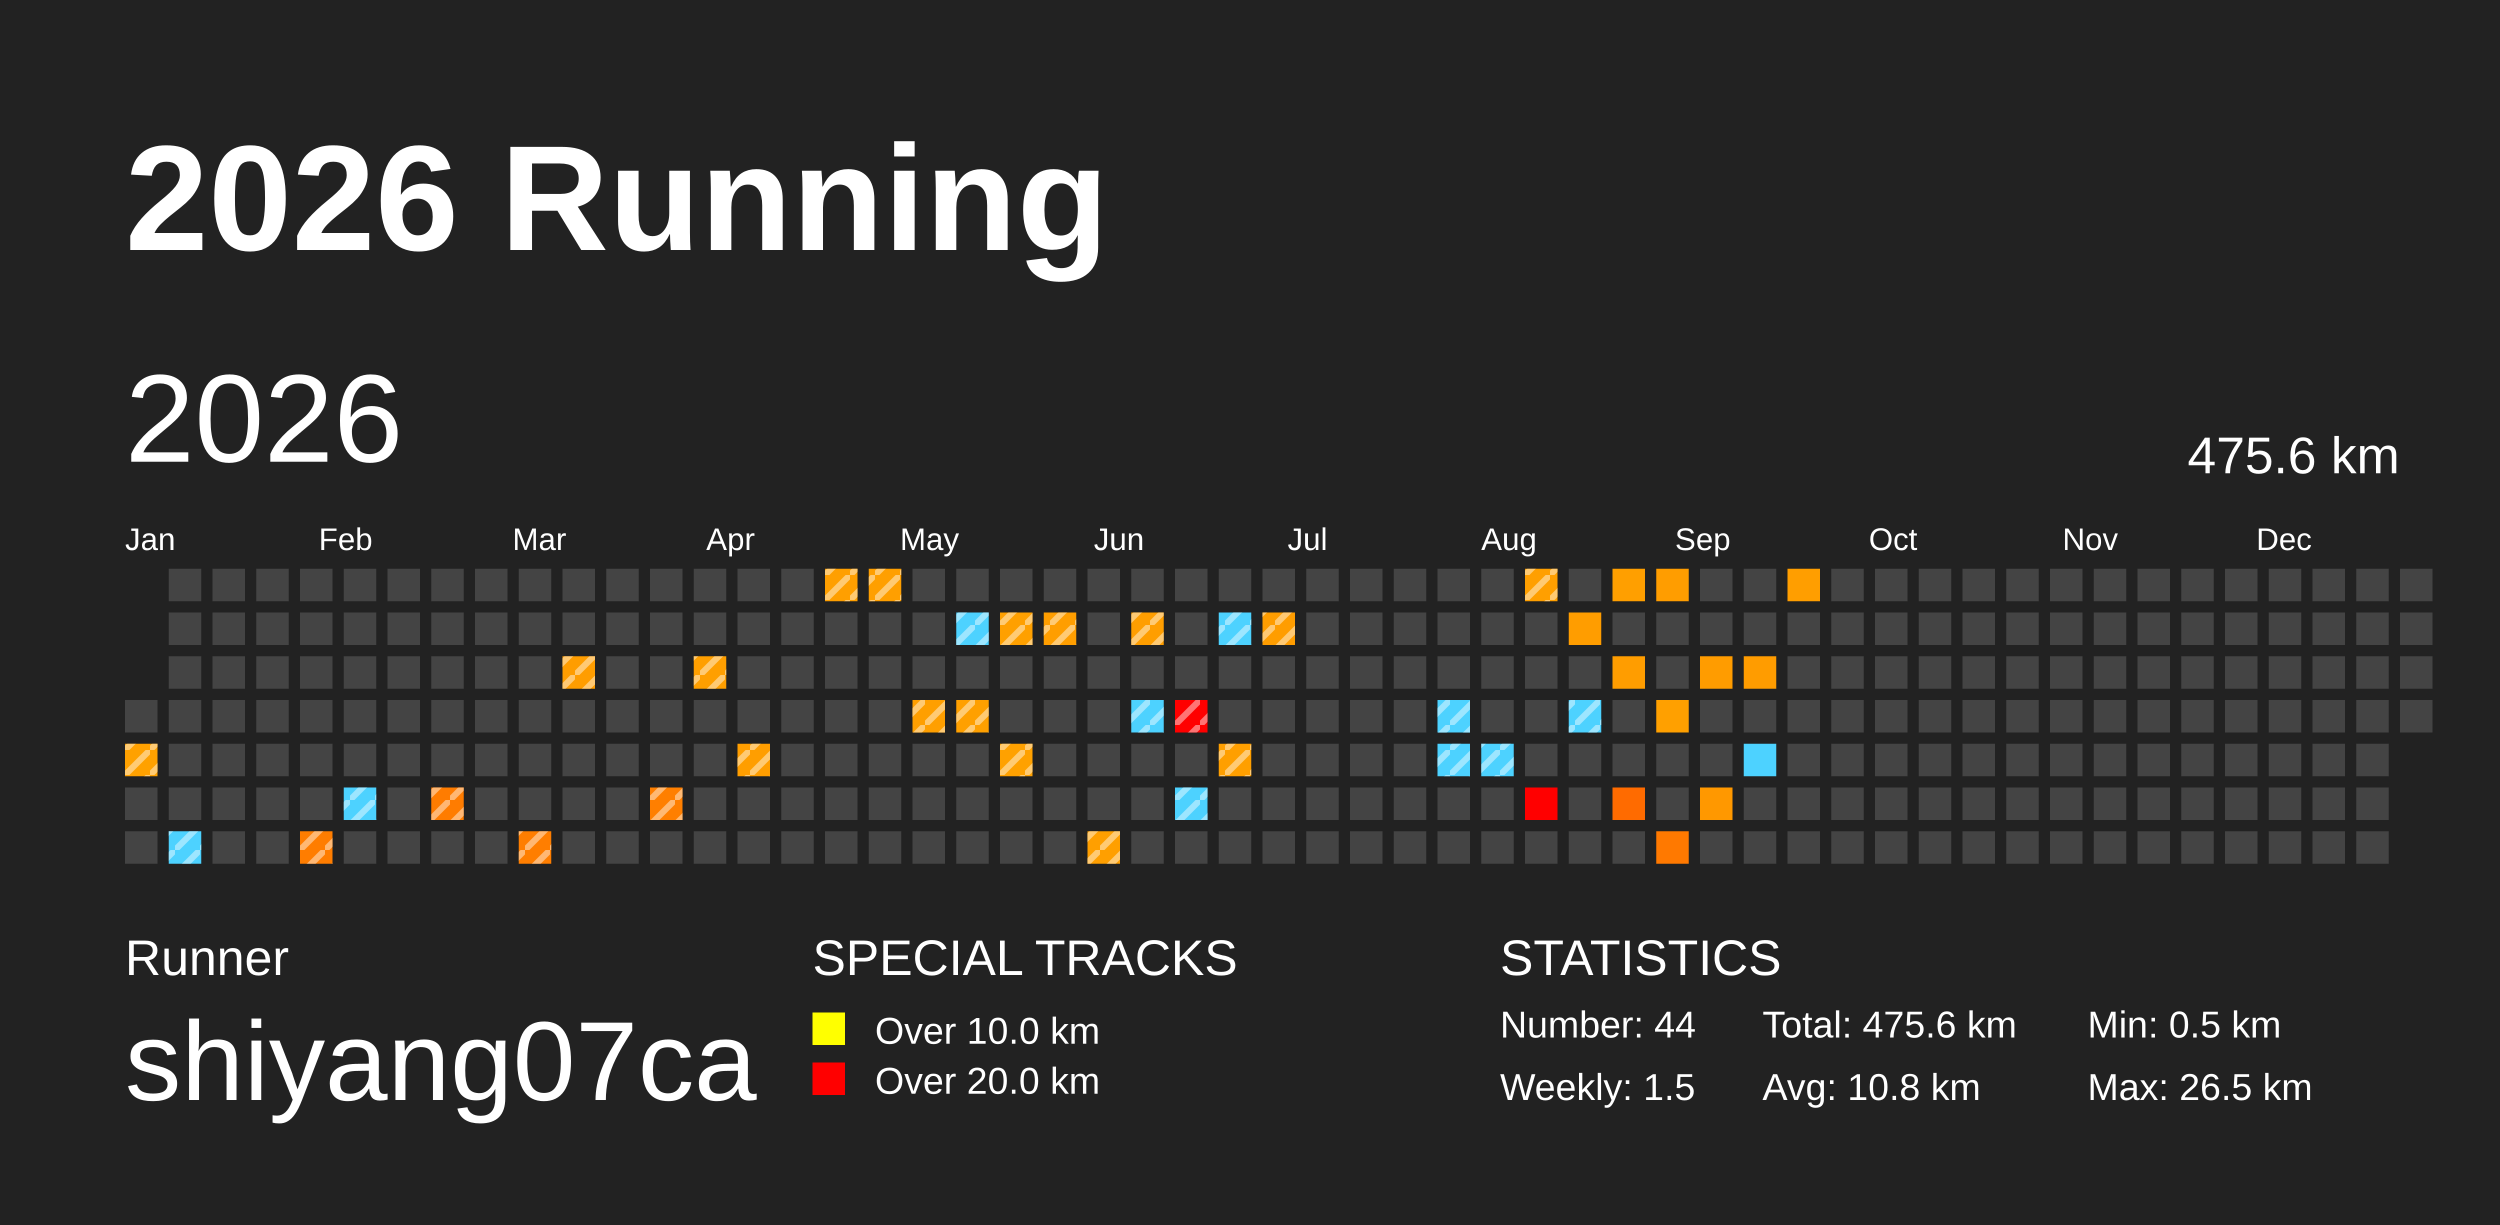
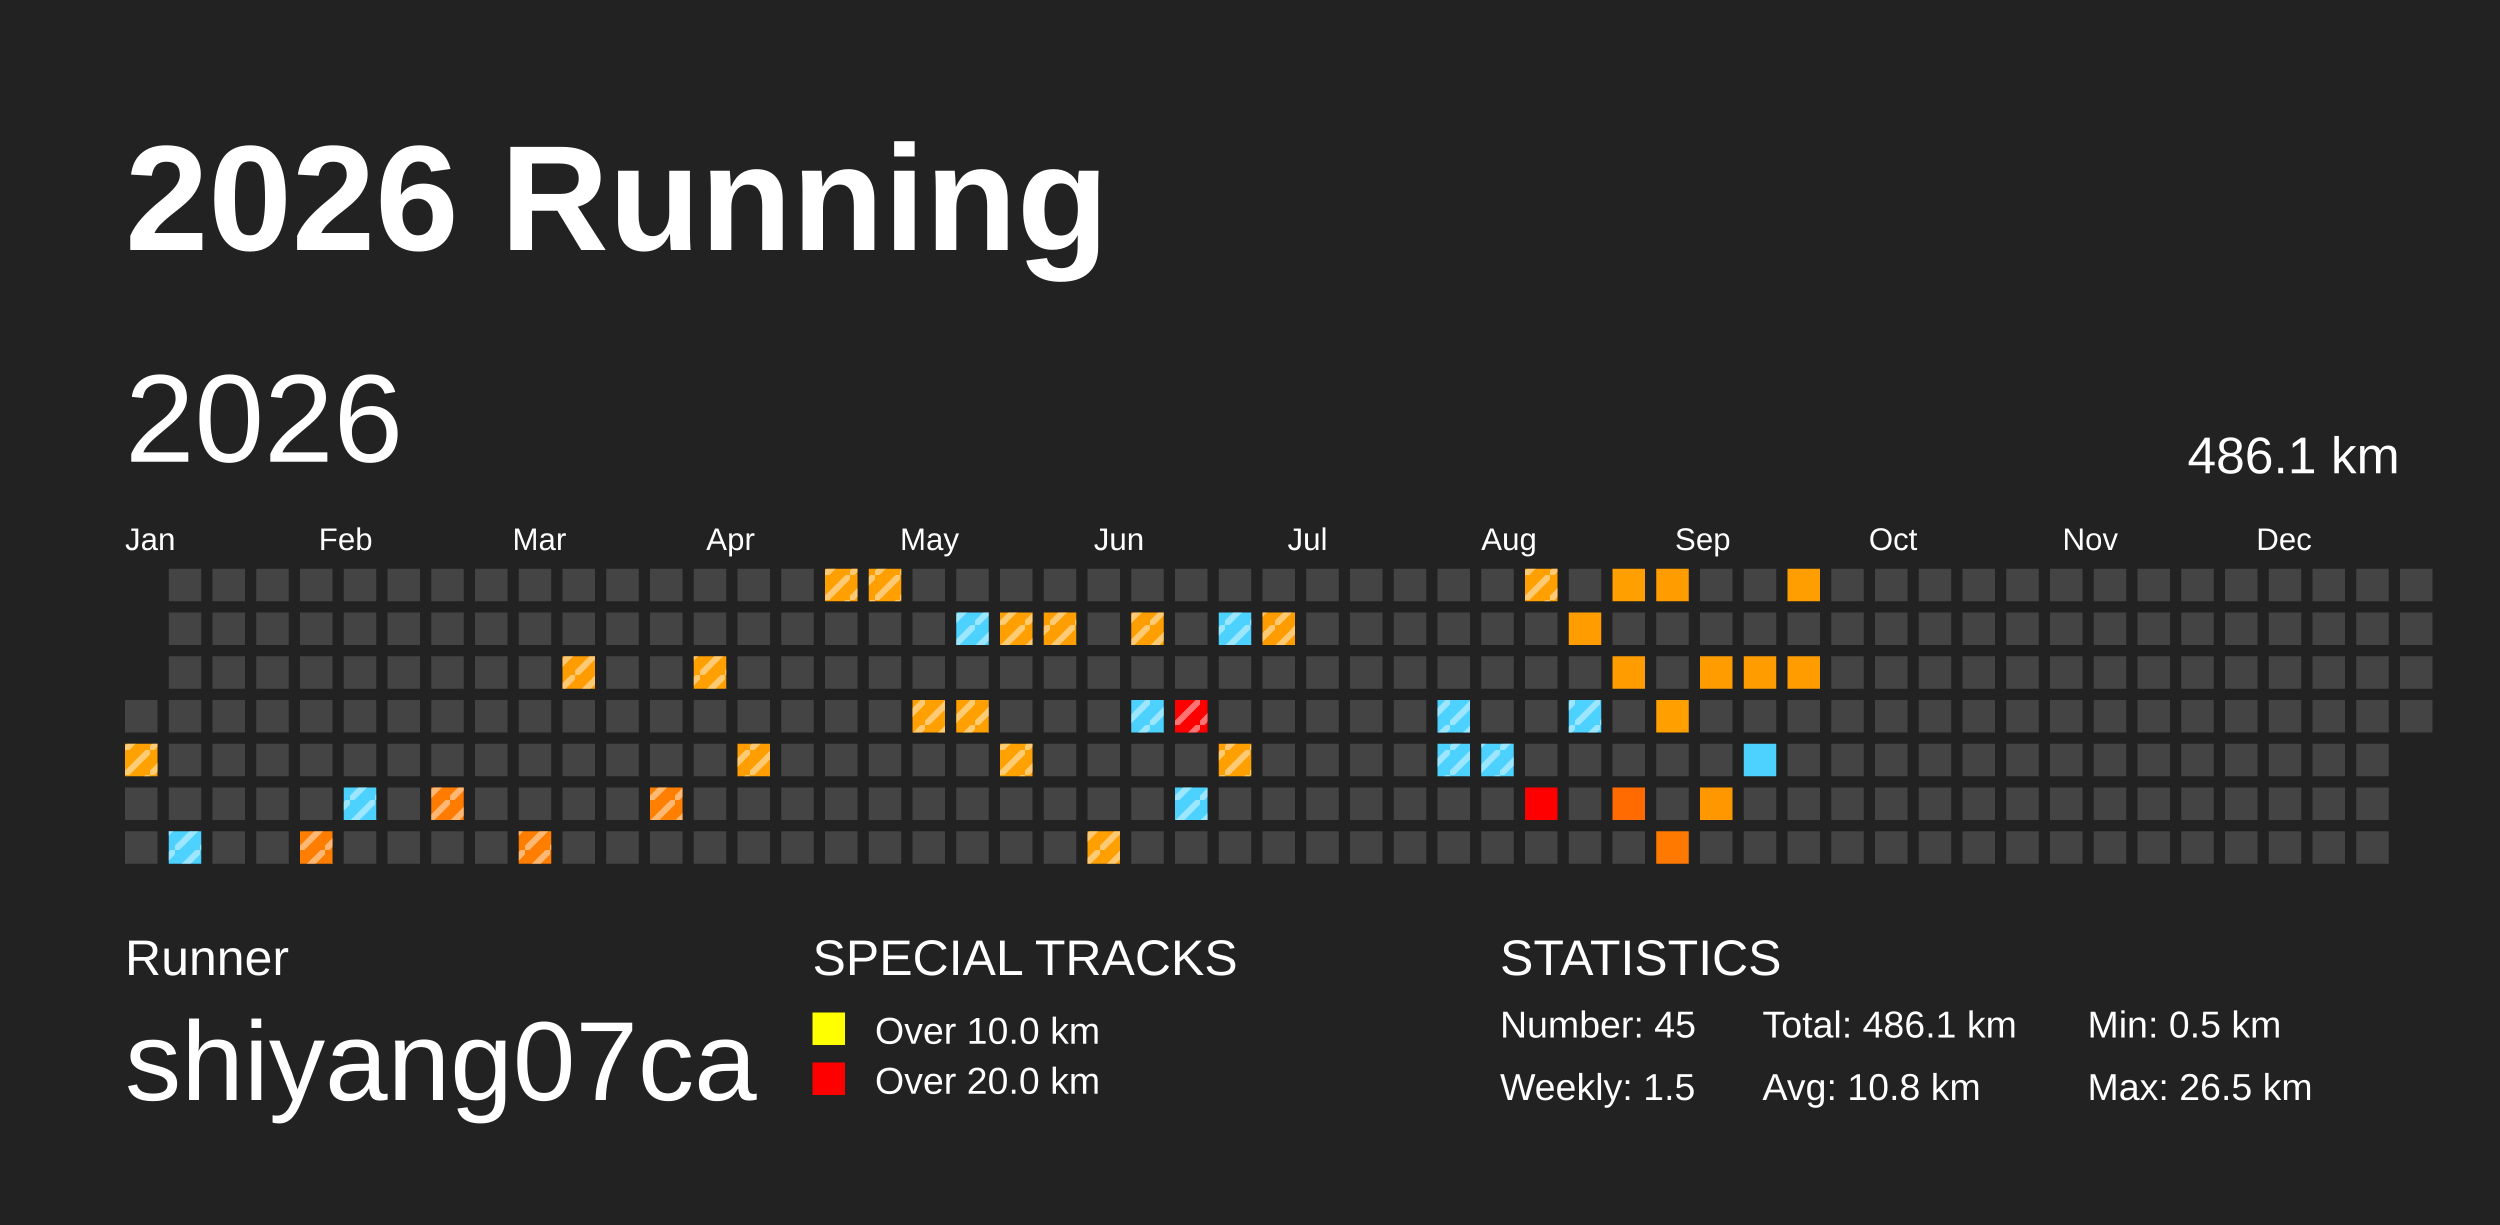
<svg xmlns="http://www.w3.org/2000/svg" baseProfile="full" height="98mm" version="1.1" viewBox="0,0,200,98" width="200mm">
  <defs>
    <pattern height="2" id="indoor-stripe" patternUnits="userSpaceOnUse" width="2">
      <line stroke="white" stroke-opacity="0.45" stroke-width="0.5" x1="0" x2="2" y1="2" y2="0" />
    </pattern>
  </defs>
  <rect fill="#222222" height="98" width="200" x="0" y="0" />
  <text fill="#FFFFFF" style="font-size:12px; font-family:Arial; font-weight:bold;" x="10" y="20">2026 Running</text>
  <text fill="#FFFFFF" style="font-size:4px; font-family:Arial" x="10" y="78">Runner</text>
  <text fill="#FFFFFF" style="font-size:9px; font-family:Arial" x="10" y="88">shiyang07ca</text>
  <text fill="#FFFFFF" style="font-size:4px; font-family:Arial" x="65" y="78">SPECIAL TRACKS</text>
  <rect fill="yellow" height="2.6" width="2.6" x="65" y="81" />
  <text fill="#FFFFFF" style="font-size:3px; font-family:Arial" x="70" y="83.5">Over 10.0 km</text>
  <rect fill="red" height="2.6" width="2.6" x="65" y="85" />
  <text fill="#FFFFFF" style="font-size:3px; font-family:Arial" x="70" y="87.5">Over 20.0 km</text>
  <text fill="#FFFFFF" style="font-size:4px; font-family:Arial" x="120" y="78">STATISTICS</text>
-   <text fill="#FFFFFF" style="font-size:3px; font-family:Arial" x="120" y="83">Number: 44</text>
+   <text fill="#FFFFFF" style="font-size:3px; font-family:Arial" x="120" y="83">Number: 45</text>
  <text fill="#FFFFFF" style="font-size:3px; font-family:Arial" x="120" y="88">Weekly: 1.5</text>
-   <text fill="#FFFFFF" style="font-size:3px; font-family:Arial" x="141" y="83">Total: 475.6 km</text>
+   <text fill="#FFFFFF" style="font-size:3px; font-family:Arial" x="141" y="83">Total: 486.1 km</text>
  <text fill="#FFFFFF" style="font-size:3px; font-family:Arial" x="141" y="88">Avg: 10.8 km</text>
  <text fill="#FFFFFF" style="font-size:3px; font-family:Arial" x="167" y="83">Min: 0.5 km</text>
  <text fill="#FFFFFF" style="font-size:3px; font-family:Arial" x="167" y="88">Max: 26.5 km</text>
  <text dominant-baseline="hanging" fill="#FFFFFF" style="font-size:10.0px; font-family:Arial;" x="10" y="30">2026</text>
-   <text dominant-baseline="hanging" fill="#FFFFFF" style="font-size:4.125px; font-family:Arial;" x="175" y="35">475.6 km</text>
+   <text dominant-baseline="hanging" fill="#FFFFFF" style="font-size:4.125px; font-family:Arial;" x="175" y="35">486.1 km</text>
  <text fill="#FFFFFF" style="font-size:2.5px; font-family:Arial" x="10.0" y="44">Jan</text>
  <text fill="#FFFFFF" style="font-size:2.5px; font-family:Arial" x="25.5" y="44">Feb</text>
  <text fill="#FFFFFF" style="font-size:2.5px; font-family:Arial" x="41.0" y="44">Mar</text>
  <text fill="#FFFFFF" style="font-size:2.5px; font-family:Arial" x="56.5" y="44">Apr</text>
  <text fill="#FFFFFF" style="font-size:2.5px; font-family:Arial" x="72.0" y="44">May</text>
  <text fill="#FFFFFF" style="font-size:2.5px; font-family:Arial" x="87.5" y="44">Jun</text>
  <text fill="#FFFFFF" style="font-size:2.5px; font-family:Arial" x="103.0" y="44">Jul</text>
  <text fill="#FFFFFF" style="font-size:2.5px; font-family:Arial" x="118.5" y="44">Aug</text>
  <text fill="#FFFFFF" style="font-size:2.5px; font-family:Arial" x="134.0" y="44">Sep</text>
  <text fill="#FFFFFF" style="font-size:2.5px; font-family:Arial" x="149.5" y="44">Oct</text>
  <text fill="#FFFFFF" style="font-size:2.5px; font-family:Arial" x="165.0" y="44">Nov</text>
  <text fill="#FFFFFF" style="font-size:2.5px; font-family:Arial" x="180.5" y="44">Dec</text>
  <rect fill="#444444" height="2.6" width="2.6" x="10.0" y="56.0" />
  <rect fill="#ffa100" height="2.6" width="2.6" x="10.0" y="59.5" />
  <rect fill="url(#indoor-stripe)" height="2.6" style="pointer-events: none;" width="2.6" x="10.0" y="59.5" />
  <rect fill="#444444" height="2.6" width="2.6" x="10.0" y="63.0" />
  <rect fill="#444444" height="2.6" width="2.6" x="10.0" y="66.5" />
  <rect fill="#444444" height="2.6" width="2.6" x="13.5" y="45.5" />
  <rect fill="#444444" height="2.6" width="2.6" x="13.5" y="49.0" />
  <rect fill="#444444" height="2.6" width="2.6" x="13.5" y="52.5" />
  <rect fill="#444444" height="2.6" width="2.6" x="13.5" y="56.0" />
  <rect fill="#444444" height="2.6" width="2.6" x="13.5" y="59.5" />
  <rect fill="#444444" height="2.6" width="2.6" x="13.5" y="63.0" />
  <rect fill="#4dd2ff" height="2.6" width="2.6" x="13.5" y="66.5" />
  <rect fill="url(#indoor-stripe)" height="2.6" style="pointer-events: none;" width="2.6" x="13.5" y="66.5" />
  <rect fill="#444444" height="2.6" width="2.6" x="17.0" y="45.5" />
  <rect fill="#444444" height="2.6" width="2.6" x="17.0" y="49.0" />
  <rect fill="#444444" height="2.6" width="2.6" x="17.0" y="52.5" />
  <rect fill="#444444" height="2.6" width="2.6" x="17.0" y="56.0" />
  <rect fill="#444444" height="2.6" width="2.6" x="17.0" y="59.5" />
  <rect fill="#444444" height="2.6" width="2.6" x="17.0" y="63.0" />
  <rect fill="#444444" height="2.6" width="2.6" x="17.0" y="66.5" />
  <rect fill="#444444" height="2.6" width="2.6" x="20.5" y="45.5" />
  <rect fill="#444444" height="2.6" width="2.6" x="20.5" y="49.0" />
  <rect fill="#444444" height="2.6" width="2.6" x="20.5" y="52.5" />
  <rect fill="#444444" height="2.6" width="2.6" x="20.5" y="56.0" />
  <rect fill="#444444" height="2.6" width="2.6" x="20.5" y="59.5" />
  <rect fill="#444444" height="2.6" width="2.6" x="20.5" y="63.0" />
  <rect fill="#444444" height="2.6" width="2.6" x="20.5" y="66.5" />
  <rect fill="#444444" height="2.6" width="2.6" x="24.0" y="45.5" />
  <rect fill="#444444" height="2.6" width="2.6" x="24.0" y="49.0" />
  <rect fill="#444444" height="2.6" width="2.6" x="24.0" y="52.5" />
  <rect fill="#444444" height="2.6" width="2.6" x="24.0" y="56.0" />
  <rect fill="#444444" height="2.6" width="2.6" x="24.0" y="59.5" />
  <rect fill="#444444" height="2.6" width="2.6" x="24.0" y="63.0" />
  <rect fill="#ff7d00" height="2.6" width="2.6" x="24.0" y="66.5" />
  <rect fill="url(#indoor-stripe)" height="2.6" style="pointer-events: none;" width="2.6" x="24.0" y="66.5" />
  <rect fill="#444444" height="2.6" width="2.6" x="27.5" y="45.5" />
  <rect fill="#444444" height="2.6" width="2.6" x="27.5" y="49.0" />
  <rect fill="#444444" height="2.6" width="2.6" x="27.5" y="52.5" />
  <rect fill="#444444" height="2.6" width="2.6" x="27.5" y="56.0" />
  <rect fill="#444444" height="2.6" width="2.6" x="27.5" y="59.5" />
  <rect fill="#4dd2ff" height="2.6" width="2.6" x="27.5" y="63.0" />
  <rect fill="url(#indoor-stripe)" height="2.6" style="pointer-events: none;" width="2.6" x="27.5" y="63.0" />
  <rect fill="#444444" height="2.6" width="2.6" x="27.5" y="66.5" />
  <rect fill="#444444" height="2.6" width="2.6" x="31.0" y="45.5" />
  <rect fill="#444444" height="2.6" width="2.6" x="31.0" y="49.0" />
  <rect fill="#444444" height="2.6" width="2.6" x="31.0" y="52.5" />
  <rect fill="#444444" height="2.6" width="2.6" x="31.0" y="56.0" />
  <rect fill="#444444" height="2.6" width="2.6" x="31.0" y="59.5" />
  <rect fill="#444444" height="2.6" width="2.6" x="31.0" y="63.0" />
  <rect fill="#444444" height="2.6" width="2.6" x="31.0" y="66.5" />
  <rect fill="#444444" height="2.6" width="2.6" x="34.5" y="45.5" />
  <rect fill="#444444" height="2.6" width="2.6" x="34.5" y="49.0" />
  <rect fill="#444444" height="2.6" width="2.6" x="34.5" y="52.5" />
  <rect fill="#444444" height="2.6" width="2.6" x="34.5" y="56.0" />
  <rect fill="#444444" height="2.6" width="2.6" x="34.5" y="59.5" />
  <rect fill="#ff7c00" height="2.6" width="2.6" x="34.5" y="63.0" />
  <rect fill="url(#indoor-stripe)" height="2.6" style="pointer-events: none;" width="2.6" x="34.5" y="63.0" />
  <rect fill="#444444" height="2.6" width="2.6" x="34.5" y="66.5" />
  <rect fill="#444444" height="2.6" width="2.6" x="38.0" y="45.5" />
  <rect fill="#444444" height="2.6" width="2.6" x="38.0" y="49.0" />
  <rect fill="#444444" height="2.6" width="2.6" x="38.0" y="52.5" />
  <rect fill="#444444" height="2.6" width="2.6" x="38.0" y="56.0" />
  <rect fill="#444444" height="2.6" width="2.6" x="38.0" y="59.5" />
  <rect fill="#444444" height="2.6" width="2.6" x="38.0" y="63.0" />
  <rect fill="#444444" height="2.6" width="2.6" x="38.0" y="66.5" />
  <rect fill="#444444" height="2.6" width="2.6" x="41.5" y="45.5" />
  <rect fill="#444444" height="2.6" width="2.6" x="41.5" y="49.0" />
  <rect fill="#444444" height="2.6" width="2.6" x="41.5" y="52.5" />
  <rect fill="#444444" height="2.6" width="2.6" x="41.5" y="56.0" />
  <rect fill="#444444" height="2.6" width="2.6" x="41.5" y="59.5" />
  <rect fill="#444444" height="2.6" width="2.6" x="41.5" y="63.0" />
  <rect fill="#ff7e00" height="2.6" width="2.6" x="41.5" y="66.5" />
  <rect fill="url(#indoor-stripe)" height="2.6" style="pointer-events: none;" width="2.6" x="41.5" y="66.5" />
  <rect fill="#444444" height="2.6" width="2.6" x="45.0" y="45.5" />
  <rect fill="#444444" height="2.6" width="2.6" x="45.0" y="49.0" />
  <rect fill="#ff9d00" height="2.6" width="2.6" x="45.0" y="52.5" />
  <rect fill="url(#indoor-stripe)" height="2.6" style="pointer-events: none;" width="2.6" x="45.0" y="52.5" />
  <rect fill="#444444" height="2.6" width="2.6" x="45.0" y="56.0" />
  <rect fill="#444444" height="2.6" width="2.6" x="45.0" y="59.5" />
  <rect fill="#444444" height="2.6" width="2.6" x="45.0" y="63.0" />
  <rect fill="#444444" height="2.6" width="2.6" x="45.0" y="66.5" />
  <rect fill="#444444" height="2.6" width="2.6" x="48.5" y="45.5" />
  <rect fill="#444444" height="2.6" width="2.6" x="48.5" y="49.0" />
  <rect fill="#444444" height="2.6" width="2.6" x="48.5" y="52.5" />
  <rect fill="#444444" height="2.6" width="2.6" x="48.5" y="56.0" />
  <rect fill="#444444" height="2.6" width="2.6" x="48.5" y="59.5" />
  <rect fill="#444444" height="2.6" width="2.6" x="48.5" y="63.0" />
  <rect fill="#444444" height="2.6" width="2.6" x="48.5" y="66.5" />
  <rect fill="#444444" height="2.6" width="2.6" x="52.0" y="45.5" />
  <rect fill="#444444" height="2.6" width="2.6" x="52.0" y="49.0" />
  <rect fill="#444444" height="2.6" width="2.6" x="52.0" y="52.5" />
  <rect fill="#444444" height="2.6" width="2.6" x="52.0" y="56.0" />
  <rect fill="#444444" height="2.6" width="2.6" x="52.0" y="59.5" />
  <rect fill="#ff7f00" height="2.6" width="2.6" x="52.0" y="63.0" />
  <rect fill="url(#indoor-stripe)" height="2.6" style="pointer-events: none;" width="2.6" x="52.0" y="63.0" />
  <rect fill="#444444" height="2.6" width="2.6" x="52.0" y="66.5" />
  <rect fill="#444444" height="2.6" width="2.6" x="55.5" y="45.5" />
  <rect fill="#444444" height="2.6" width="2.6" x="55.5" y="49.0" />
  <rect fill="#ff9f00" height="2.6" width="2.6" x="55.5" y="52.5" />
  <rect fill="url(#indoor-stripe)" height="2.6" style="pointer-events: none;" width="2.6" x="55.5" y="52.5" />
  <rect fill="#444444" height="2.6" width="2.6" x="55.5" y="56.0" />
  <rect fill="#444444" height="2.6" width="2.6" x="55.5" y="59.5" />
  <rect fill="#444444" height="2.6" width="2.6" x="55.5" y="63.0" />
  <rect fill="#444444" height="2.6" width="2.6" x="55.5" y="66.5" />
  <rect fill="#444444" height="2.6" width="2.6" x="59.0" y="45.5" />
  <rect fill="#444444" height="2.6" width="2.6" x="59.0" y="49.0" />
  <rect fill="#444444" height="2.6" width="2.6" x="59.0" y="52.5" />
  <rect fill="#444444" height="2.6" width="2.6" x="59.0" y="56.0" />
  <rect fill="#ff9e00" height="2.6" width="2.6" x="59.0" y="59.5" />
  <rect fill="url(#indoor-stripe)" height="2.6" style="pointer-events: none;" width="2.6" x="59.0" y="59.5" />
  <rect fill="#444444" height="2.6" width="2.6" x="59.0" y="63.0" />
  <rect fill="#444444" height="2.6" width="2.6" x="59.0" y="66.5" />
  <rect fill="#444444" height="2.6" width="2.6" x="62.5" y="45.5" />
  <rect fill="#444444" height="2.6" width="2.6" x="62.5" y="49.0" />
  <rect fill="#444444" height="2.6" width="2.6" x="62.5" y="52.5" />
  <rect fill="#444444" height="2.6" width="2.6" x="62.5" y="56.0" />
  <rect fill="#444444" height="2.6" width="2.6" x="62.5" y="59.5" />
  <rect fill="#444444" height="2.6" width="2.6" x="62.5" y="63.0" />
  <rect fill="#444444" height="2.6" width="2.6" x="62.5" y="66.5" />
  <rect fill="#ff9f00" height="2.6" width="2.6" x="66.0" y="45.5" />
  <rect fill="url(#indoor-stripe)" height="2.6" style="pointer-events: none;" width="2.6" x="66.0" y="45.5" />
  <rect fill="#444444" height="2.6" width="2.6" x="66.0" y="49.0" />
  <rect fill="#444444" height="2.6" width="2.6" x="66.0" y="52.5" />
  <rect fill="#444444" height="2.6" width="2.6" x="66.0" y="56.0" />
  <rect fill="#444444" height="2.6" width="2.6" x="66.0" y="59.5" />
  <rect fill="#444444" height="2.6" width="2.6" x="66.0" y="63.0" />
  <rect fill="#444444" height="2.6" width="2.6" x="66.0" y="66.5" />
  <rect fill="#ff9f00" height="2.6" width="2.6" x="69.5" y="45.5" />
  <rect fill="url(#indoor-stripe)" height="2.6" style="pointer-events: none;" width="2.6" x="69.5" y="45.5" />
  <rect fill="#444444" height="2.6" width="2.6" x="69.5" y="49.0" />
  <rect fill="#444444" height="2.6" width="2.6" x="69.5" y="52.5" />
  <rect fill="#444444" height="2.6" width="2.6" x="69.5" y="56.0" />
  <rect fill="#444444" height="2.6" width="2.6" x="69.5" y="59.5" />
  <rect fill="#444444" height="2.6" width="2.6" x="69.5" y="63.0" />
  <rect fill="#444444" height="2.6" width="2.6" x="69.5" y="66.5" />
  <rect fill="#444444" height="2.6" width="2.6" x="73.0" y="45.5" />
  <rect fill="#444444" height="2.6" width="2.6" x="73.0" y="49.0" />
  <rect fill="#444444" height="2.6" width="2.6" x="73.0" y="52.5" />
  <rect fill="#ff9f00" height="2.6" width="2.6" x="73.0" y="56.0" />
  <rect fill="url(#indoor-stripe)" height="2.6" style="pointer-events: none;" width="2.6" x="73.0" y="56.0" />
  <rect fill="#444444" height="2.6" width="2.6" x="73.0" y="59.5" />
  <rect fill="#444444" height="2.6" width="2.6" x="73.0" y="63.0" />
  <rect fill="#444444" height="2.6" width="2.6" x="73.0" y="66.5" />
  <rect fill="#444444" height="2.6" width="2.6" x="76.5" y="45.5" />
  <rect fill="#4dd2ff" height="2.6" width="2.6" x="76.5" y="49.0" />
  <rect fill="url(#indoor-stripe)" height="2.6" style="pointer-events: none;" width="2.6" x="76.5" y="49.0" />
  <rect fill="#444444" height="2.6" width="2.6" x="76.5" y="52.5" />
  <rect fill="#ffa000" height="2.6" width="2.6" x="76.5" y="56.0" />
  <rect fill="url(#indoor-stripe)" height="2.6" style="pointer-events: none;" width="2.6" x="76.5" y="56.0" />
  <rect fill="#444444" height="2.6" width="2.6" x="76.5" y="59.5" />
  <rect fill="#444444" height="2.6" width="2.6" x="76.5" y="63.0" />
  <rect fill="#444444" height="2.6" width="2.6" x="76.5" y="66.5" />
  <rect fill="#444444" height="2.6" width="2.6" x="80.0" y="45.5" />
  <rect fill="#ffa000" height="2.6" width="2.6" x="80.0" y="49.0" />
  <rect fill="url(#indoor-stripe)" height="2.6" style="pointer-events: none;" width="2.6" x="80.0" y="49.0" />
  <rect fill="#444444" height="2.6" width="2.6" x="80.0" y="52.5" />
  <rect fill="#444444" height="2.6" width="2.6" x="80.0" y="56.0" />
  <rect fill="#ffa100" height="2.6" width="2.6" x="80.0" y="59.5" />
  <rect fill="url(#indoor-stripe)" height="2.6" style="pointer-events: none;" width="2.6" x="80.0" y="59.5" />
  <rect fill="#444444" height="2.6" width="2.6" x="80.0" y="63.0" />
  <rect fill="#444444" height="2.6" width="2.6" x="80.0" y="66.5" />
  <rect fill="#444444" height="2.6" width="2.6" x="83.5" y="45.5" />
  <rect fill="#ff9e00" height="2.6" width="2.6" x="83.5" y="49.0" />
  <rect fill="url(#indoor-stripe)" height="2.6" style="pointer-events: none;" width="2.6" x="83.5" y="49.0" />
  <rect fill="#444444" height="2.6" width="2.6" x="83.5" y="52.5" />
  <rect fill="#444444" height="2.6" width="2.6" x="83.5" y="56.0" />
  <rect fill="#444444" height="2.6" width="2.6" x="83.5" y="59.5" />
  <rect fill="#444444" height="2.6" width="2.6" x="83.5" y="63.0" />
  <rect fill="#444444" height="2.6" width="2.6" x="83.5" y="66.5" />
  <rect fill="#444444" height="2.6" width="2.6" x="87.0" y="45.5" />
  <rect fill="#444444" height="2.6" width="2.6" x="87.0" y="49.0" />
  <rect fill="#444444" height="2.6" width="2.6" x="87.0" y="52.5" />
  <rect fill="#444444" height="2.6" width="2.6" x="87.0" y="56.0" />
  <rect fill="#444444" height="2.6" width="2.6" x="87.0" y="59.5" />
  <rect fill="#444444" height="2.6" width="2.6" x="87.0" y="63.0" />
  <rect fill="#ff9f00" height="2.6" width="2.6" x="87.0" y="66.5" />
  <rect fill="url(#indoor-stripe)" height="2.6" style="pointer-events: none;" width="2.6" x="87.0" y="66.5" />
  <rect fill="#444444" height="2.6" width="2.6" x="90.5" y="45.5" />
  <rect fill="#ff9e00" height="2.6" width="2.6" x="90.5" y="49.0" />
  <rect fill="url(#indoor-stripe)" height="2.6" style="pointer-events: none;" width="2.6" x="90.5" y="49.0" />
  <rect fill="#444444" height="2.6" width="2.6" x="90.5" y="52.5" />
  <rect fill="#4dd2ff" height="2.6" width="2.6" x="90.5" y="56.0" />
  <rect fill="url(#indoor-stripe)" height="2.6" style="pointer-events: none;" width="2.6" x="90.5" y="56.0" />
  <rect fill="#444444" height="2.6" width="2.6" x="90.5" y="59.5" />
  <rect fill="#444444" height="2.6" width="2.6" x="90.5" y="63.0" />
  <rect fill="#444444" height="2.6" width="2.6" x="90.5" y="66.5" />
  <rect fill="#444444" height="2.6" width="2.6" x="94.0" y="45.5" />
  <rect fill="#444444" height="2.6" width="2.6" x="94.0" y="49.0" />
  <rect fill="#444444" height="2.6" width="2.6" x="94.0" y="52.5" />
  <rect fill="red" height="2.6" width="2.6" x="94.0" y="56.0" />
  <rect fill="url(#indoor-stripe)" height="2.6" style="pointer-events: none;" width="2.6" x="94.0" y="56.0" />
  <rect fill="#444444" height="2.6" width="2.6" x="94.0" y="59.5" />
  <rect fill="#4dd2ff" height="2.6" width="2.6" x="94.0" y="63.0" />
  <rect fill="url(#indoor-stripe)" height="2.6" style="pointer-events: none;" width="2.6" x="94.0" y="63.0" />
  <rect fill="#444444" height="2.6" width="2.6" x="94.0" y="66.5" />
  <rect fill="#444444" height="2.6" width="2.6" x="97.5" y="45.5" />
  <rect fill="#4dd2ff" height="2.6" width="2.6" x="97.5" y="49.0" />
  <rect fill="url(#indoor-stripe)" height="2.6" style="pointer-events: none;" width="2.6" x="97.5" y="49.0" />
  <rect fill="#444444" height="2.6" width="2.6" x="97.5" y="52.5" />
  <rect fill="#444444" height="2.6" width="2.6" x="97.5" y="56.0" />
  <rect fill="#ff9f00" height="2.6" width="2.6" x="97.5" y="59.5" />
  <rect fill="url(#indoor-stripe)" height="2.6" style="pointer-events: none;" width="2.6" x="97.5" y="59.5" />
  <rect fill="#444444" height="2.6" width="2.6" x="97.5" y="63.0" />
  <rect fill="#444444" height="2.6" width="2.6" x="97.5" y="66.5" />
  <rect fill="#444444" height="2.6" width="2.6" x="101.0" y="45.5" />
  <rect fill="#ff9d00" height="2.6" width="2.6" x="101.0" y="49.0" />
  <rect fill="url(#indoor-stripe)" height="2.6" style="pointer-events: none;" width="2.6" x="101.0" y="49.0" />
  <rect fill="#444444" height="2.6" width="2.6" x="101.0" y="52.5" />
  <rect fill="#444444" height="2.6" width="2.6" x="101.0" y="56.0" />
  <rect fill="#444444" height="2.6" width="2.6" x="101.0" y="59.5" />
  <rect fill="#444444" height="2.6" width="2.6" x="101.0" y="63.0" />
  <rect fill="#444444" height="2.6" width="2.6" x="101.0" y="66.5" />
  <rect fill="#444444" height="2.6" width="2.6" x="104.5" y="45.5" />
  <rect fill="#444444" height="2.6" width="2.6" x="104.5" y="49.0" />
  <rect fill="#444444" height="2.6" width="2.6" x="104.5" y="52.5" />
  <rect fill="#444444" height="2.6" width="2.6" x="104.5" y="56.0" />
  <rect fill="#444444" height="2.6" width="2.6" x="104.5" y="59.5" />
  <rect fill="#444444" height="2.6" width="2.6" x="104.5" y="63.0" />
  <rect fill="#444444" height="2.6" width="2.6" x="104.5" y="66.5" />
  <rect fill="#444444" height="2.6" width="2.6" x="108.0" y="45.5" />
  <rect fill="#444444" height="2.6" width="2.6" x="108.0" y="49.0" />
  <rect fill="#444444" height="2.6" width="2.6" x="108.0" y="52.5" />
  <rect fill="#444444" height="2.6" width="2.6" x="108.0" y="56.0" />
  <rect fill="#444444" height="2.6" width="2.6" x="108.0" y="59.5" />
  <rect fill="#444444" height="2.6" width="2.6" x="108.0" y="63.0" />
  <rect fill="#444444" height="2.6" width="2.6" x="108.0" y="66.5" />
  <rect fill="#444444" height="2.6" width="2.6" x="111.5" y="45.5" />
  <rect fill="#444444" height="2.6" width="2.6" x="111.5" y="49.0" />
  <rect fill="#444444" height="2.6" width="2.6" x="111.5" y="52.5" />
  <rect fill="#444444" height="2.6" width="2.6" x="111.5" y="56.0" />
  <rect fill="#444444" height="2.6" width="2.6" x="111.5" y="59.5" />
  <rect fill="#444444" height="2.6" width="2.6" x="111.5" y="63.0" />
  <rect fill="#444444" height="2.6" width="2.6" x="111.5" y="66.5" />
  <rect fill="#444444" height="2.6" width="2.6" x="115.0" y="45.5" />
  <rect fill="#444444" height="2.6" width="2.6" x="115.0" y="49.0" />
  <rect fill="#444444" height="2.6" width="2.6" x="115.0" y="52.5" />
  <rect fill="#4dd2ff" height="2.6" width="2.6" x="115.0" y="56.0" />
  <rect fill="url(#indoor-stripe)" height="2.6" style="pointer-events: none;" width="2.6" x="115.0" y="56.0" />
  <rect fill="#4dd2ff" height="2.6" width="2.6" x="115.0" y="59.5" />
  <rect fill="url(#indoor-stripe)" height="2.6" style="pointer-events: none;" width="2.6" x="115.0" y="59.5" />
  <rect fill="#444444" height="2.6" width="2.6" x="115.0" y="63.0" />
  <rect fill="#444444" height="2.6" width="2.6" x="115.0" y="66.5" />
  <rect fill="#444444" height="2.6" width="2.6" x="118.5" y="45.5" />
  <rect fill="#444444" height="2.6" width="2.6" x="118.5" y="49.0" />
  <rect fill="#444444" height="2.6" width="2.6" x="118.5" y="52.5" />
  <rect fill="#444444" height="2.6" width="2.6" x="118.5" y="56.0" />
  <rect fill="#4dd2ff" height="2.6" width="2.6" x="118.5" y="59.5" />
  <rect fill="url(#indoor-stripe)" height="2.6" style="pointer-events: none;" width="2.6" x="118.5" y="59.5" />
  <rect fill="#444444" height="2.6" width="2.6" x="118.5" y="63.0" />
  <rect fill="#444444" height="2.6" width="2.6" x="118.5" y="66.5" />
  <rect fill="#ff9f00" height="2.6" width="2.6" x="122.0" y="45.5" />
  <rect fill="url(#indoor-stripe)" height="2.6" style="pointer-events: none;" width="2.6" x="122.0" y="45.5" />
  <rect fill="#444444" height="2.6" width="2.6" x="122.0" y="49.0" />
  <rect fill="#444444" height="2.6" width="2.6" x="122.0" y="52.5" />
  <rect fill="#444444" height="2.6" width="2.6" x="122.0" y="56.0" />
  <rect fill="#444444" height="2.6" width="2.6" x="122.0" y="59.5" />
  <rect fill="red" height="2.6" width="2.6" x="122.0" y="63.0" />
  <rect fill="#444444" height="2.6" width="2.6" x="122.0" y="66.5" />
  <rect fill="#444444" height="2.6" width="2.6" x="125.5" y="45.5" />
  <rect fill="#ff9d00" height="2.6" width="2.6" x="125.5" y="49.0" />
  <rect fill="#444444" height="2.6" width="2.6" x="125.5" y="52.5" />
  <rect fill="#4dd2ff" height="2.6" width="2.6" x="125.5" y="56.0" />
  <rect fill="url(#indoor-stripe)" height="2.6" style="pointer-events: none;" width="2.6" x="125.5" y="56.0" />
  <rect fill="#444444" height="2.6" width="2.6" x="125.5" y="59.5" />
  <rect fill="#444444" height="2.6" width="2.6" x="125.5" y="63.0" />
  <rect fill="#444444" height="2.6" width="2.6" x="125.5" y="66.5" />
  <rect fill="#ff9f00" height="2.6" width="2.6" x="129.0" y="45.5" />
  <rect fill="#444444" height="2.6" width="2.6" x="129.0" y="49.0" />
  <rect fill="#ff9d00" height="2.6" width="2.6" x="129.0" y="52.5" />
  <rect fill="#444444" height="2.6" width="2.6" x="129.0" y="56.0" />
  <rect fill="#444444" height="2.6" width="2.6" x="129.0" y="59.5" />
  <rect fill="#ff6b00" height="2.6" width="2.6" x="129.0" y="63.0" />
  <rect fill="#444444" height="2.6" width="2.6" x="129.0" y="66.5" />
  <rect fill="#ff9d00" height="2.6" width="2.6" x="132.5" y="45.5" />
  <rect fill="#444444" height="2.6" width="2.6" x="132.5" y="49.0" />
  <rect fill="#444444" height="2.6" width="2.6" x="132.5" y="52.5" />
  <rect fill="#ffa000" height="2.6" width="2.6" x="132.5" y="56.0" />
  <rect fill="#444444" height="2.6" width="2.6" x="132.5" y="59.5" />
  <rect fill="#444444" height="2.6" width="2.6" x="132.5" y="63.0" />
  <rect fill="#ff7900" height="2.6" width="2.6" x="132.5" y="66.5" />
  <rect fill="#444444" height="2.6" width="2.6" x="136.0" y="45.5" />
  <rect fill="#444444" height="2.6" width="2.6" x="136.0" y="49.0" />
  <rect fill="#ff9c00" height="2.6" width="2.6" x="136.0" y="52.5" />
  <rect fill="#444444" height="2.6" width="2.6" x="136.0" y="56.0" />
  <rect fill="#444444" height="2.6" width="2.6" x="136.0" y="59.5" />
  <rect fill="#ff9800" height="2.6" width="2.6" x="136.0" y="63.0" />
  <rect fill="#444444" height="2.6" width="2.6" x="136.0" y="66.5" />
  <rect fill="#444444" height="2.6" width="2.6" x="139.5" y="45.5" />
  <rect fill="#444444" height="2.6" width="2.6" x="139.5" y="49.0" />
  <rect fill="#ff9c00" height="2.6" width="2.6" x="139.5" y="52.5" />
  <rect fill="#444444" height="2.6" width="2.6" x="139.5" y="56.0" />
  <rect fill="#4dd2ff" height="2.6" width="2.6" x="139.5" y="59.5" />
  <rect fill="#444444" height="2.6" width="2.6" x="139.5" y="63.0" />
  <rect fill="#444444" height="2.6" width="2.6" x="139.5" y="66.5" />
  <rect fill="#ff9e00" height="2.6" width="2.6" x="143.0" y="45.5" />
  <rect fill="#444444" height="2.6" width="2.6" x="143.0" y="49.0" />
-   <rect fill="#444444" height="2.6" width="2.6" x="143.0" y="52.5" />
+   <rect fill="#ff9d00" height="2.6" width="2.6" x="143.0" y="52.5" />
  <rect fill="#444444" height="2.6" width="2.6" x="143.0" y="56.0" />
  <rect fill="#444444" height="2.6" width="2.6" x="143.0" y="59.5" />
  <rect fill="#444444" height="2.6" width="2.6" x="143.0" y="63.0" />
  <rect fill="#444444" height="2.6" width="2.6" x="143.0" y="66.5" />
  <rect fill="#444444" height="2.6" width="2.6" x="146.5" y="45.5" />
  <rect fill="#444444" height="2.6" width="2.6" x="146.5" y="49.0" />
  <rect fill="#444444" height="2.6" width="2.6" x="146.5" y="52.5" />
  <rect fill="#444444" height="2.6" width="2.6" x="146.5" y="56.0" />
  <rect fill="#444444" height="2.6" width="2.6" x="146.5" y="59.5" />
  <rect fill="#444444" height="2.6" width="2.6" x="146.5" y="63.0" />
  <rect fill="#444444" height="2.6" width="2.6" x="146.5" y="66.5" />
  <rect fill="#444444" height="2.6" width="2.6" x="150.0" y="45.5" />
  <rect fill="#444444" height="2.6" width="2.6" x="150.0" y="49.0" />
  <rect fill="#444444" height="2.6" width="2.6" x="150.0" y="52.5" />
  <rect fill="#444444" height="2.6" width="2.6" x="150.0" y="56.0" />
  <rect fill="#444444" height="2.6" width="2.6" x="150.0" y="59.5" />
  <rect fill="#444444" height="2.6" width="2.6" x="150.0" y="63.0" />
  <rect fill="#444444" height="2.6" width="2.6" x="150.0" y="66.5" />
  <rect fill="#444444" height="2.6" width="2.6" x="153.5" y="45.5" />
  <rect fill="#444444" height="2.6" width="2.6" x="153.5" y="49.0" />
  <rect fill="#444444" height="2.6" width="2.6" x="153.5" y="52.5" />
  <rect fill="#444444" height="2.6" width="2.6" x="153.5" y="56.0" />
  <rect fill="#444444" height="2.6" width="2.6" x="153.5" y="59.5" />
  <rect fill="#444444" height="2.6" width="2.6" x="153.5" y="63.0" />
  <rect fill="#444444" height="2.6" width="2.6" x="153.5" y="66.5" />
  <rect fill="#444444" height="2.6" width="2.6" x="157.0" y="45.5" />
  <rect fill="#444444" height="2.6" width="2.6" x="157.0" y="49.0" />
  <rect fill="#444444" height="2.6" width="2.6" x="157.0" y="52.5" />
  <rect fill="#444444" height="2.6" width="2.6" x="157.0" y="56.0" />
  <rect fill="#444444" height="2.6" width="2.6" x="157.0" y="59.5" />
  <rect fill="#444444" height="2.6" width="2.6" x="157.0" y="63.0" />
  <rect fill="#444444" height="2.6" width="2.6" x="157.0" y="66.5" />
  <rect fill="#444444" height="2.6" width="2.6" x="160.5" y="45.5" />
  <rect fill="#444444" height="2.6" width="2.6" x="160.5" y="49.0" />
  <rect fill="#444444" height="2.6" width="2.6" x="160.5" y="52.5" />
  <rect fill="#444444" height="2.6" width="2.6" x="160.5" y="56.0" />
  <rect fill="#444444" height="2.6" width="2.6" x="160.5" y="59.5" />
  <rect fill="#444444" height="2.6" width="2.6" x="160.5" y="63.0" />
  <rect fill="#444444" height="2.6" width="2.6" x="160.5" y="66.5" />
  <rect fill="#444444" height="2.6" width="2.6" x="164.0" y="45.5" />
  <rect fill="#444444" height="2.6" width="2.6" x="164.0" y="49.0" />
  <rect fill="#444444" height="2.6" width="2.6" x="164.0" y="52.5" />
  <rect fill="#444444" height="2.6" width="2.6" x="164.0" y="56.0" />
  <rect fill="#444444" height="2.6" width="2.6" x="164.0" y="59.5" />
  <rect fill="#444444" height="2.6" width="2.6" x="164.0" y="63.0" />
  <rect fill="#444444" height="2.6" width="2.6" x="164.0" y="66.5" />
  <rect fill="#444444" height="2.6" width="2.6" x="167.5" y="45.5" />
  <rect fill="#444444" height="2.6" width="2.6" x="167.5" y="49.0" />
  <rect fill="#444444" height="2.6" width="2.6" x="167.5" y="52.5" />
  <rect fill="#444444" height="2.6" width="2.6" x="167.5" y="56.0" />
  <rect fill="#444444" height="2.6" width="2.6" x="167.5" y="59.5" />
  <rect fill="#444444" height="2.6" width="2.6" x="167.5" y="63.0" />
  <rect fill="#444444" height="2.6" width="2.6" x="167.5" y="66.5" />
  <rect fill="#444444" height="2.6" width="2.6" x="171.0" y="45.5" />
  <rect fill="#444444" height="2.6" width="2.6" x="171.0" y="49.0" />
  <rect fill="#444444" height="2.6" width="2.6" x="171.0" y="52.5" />
  <rect fill="#444444" height="2.6" width="2.6" x="171.0" y="56.0" />
  <rect fill="#444444" height="2.6" width="2.6" x="171.0" y="59.5" />
  <rect fill="#444444" height="2.6" width="2.6" x="171.0" y="63.0" />
  <rect fill="#444444" height="2.6" width="2.6" x="171.0" y="66.5" />
  <rect fill="#444444" height="2.6" width="2.6" x="174.5" y="45.5" />
  <rect fill="#444444" height="2.6" width="2.6" x="174.5" y="49.0" />
  <rect fill="#444444" height="2.6" width="2.6" x="174.5" y="52.5" />
  <rect fill="#444444" height="2.6" width="2.6" x="174.5" y="56.0" />
  <rect fill="#444444" height="2.6" width="2.6" x="174.5" y="59.5" />
  <rect fill="#444444" height="2.6" width="2.6" x="174.5" y="63.0" />
  <rect fill="#444444" height="2.6" width="2.6" x="174.5" y="66.5" />
  <rect fill="#444444" height="2.6" width="2.6" x="178.0" y="45.5" />
  <rect fill="#444444" height="2.6" width="2.6" x="178.0" y="49.0" />
  <rect fill="#444444" height="2.6" width="2.6" x="178.0" y="52.5" />
  <rect fill="#444444" height="2.6" width="2.6" x="178.0" y="56.0" />
  <rect fill="#444444" height="2.6" width="2.6" x="178.0" y="59.5" />
  <rect fill="#444444" height="2.6" width="2.6" x="178.0" y="63.0" />
  <rect fill="#444444" height="2.6" width="2.6" x="178.0" y="66.5" />
  <rect fill="#444444" height="2.6" width="2.6" x="181.5" y="45.5" />
  <rect fill="#444444" height="2.6" width="2.6" x="181.5" y="49.0" />
  <rect fill="#444444" height="2.6" width="2.6" x="181.5" y="52.5" />
  <rect fill="#444444" height="2.6" width="2.6" x="181.5" y="56.0" />
  <rect fill="#444444" height="2.6" width="2.6" x="181.5" y="59.5" />
  <rect fill="#444444" height="2.6" width="2.6" x="181.5" y="63.0" />
  <rect fill="#444444" height="2.6" width="2.6" x="181.5" y="66.5" />
  <rect fill="#444444" height="2.6" width="2.6" x="185.0" y="45.5" />
  <rect fill="#444444" height="2.6" width="2.6" x="185.0" y="49.0" />
  <rect fill="#444444" height="2.6" width="2.6" x="185.0" y="52.5" />
  <rect fill="#444444" height="2.6" width="2.6" x="185.0" y="56.0" />
  <rect fill="#444444" height="2.6" width="2.6" x="185.0" y="59.5" />
  <rect fill="#444444" height="2.6" width="2.6" x="185.0" y="63.0" />
  <rect fill="#444444" height="2.6" width="2.6" x="185.0" y="66.5" />
  <rect fill="#444444" height="2.6" width="2.6" x="188.5" y="45.5" />
  <rect fill="#444444" height="2.6" width="2.6" x="188.5" y="49.0" />
  <rect fill="#444444" height="2.6" width="2.6" x="188.5" y="52.5" />
  <rect fill="#444444" height="2.6" width="2.6" x="188.5" y="56.0" />
  <rect fill="#444444" height="2.6" width="2.6" x="188.5" y="59.5" />
  <rect fill="#444444" height="2.6" width="2.6" x="188.5" y="63.0" />
  <rect fill="#444444" height="2.6" width="2.6" x="188.5" y="66.5" />
  <rect fill="#444444" height="2.6" width="2.6" x="192.0" y="45.5" />
  <rect fill="#444444" height="2.6" width="2.6" x="192.0" y="49.0" />
  <rect fill="#444444" height="2.6" width="2.6" x="192.0" y="52.5" />
  <rect fill="#444444" height="2.6" width="2.6" x="192.0" y="56.0" />
</svg>
